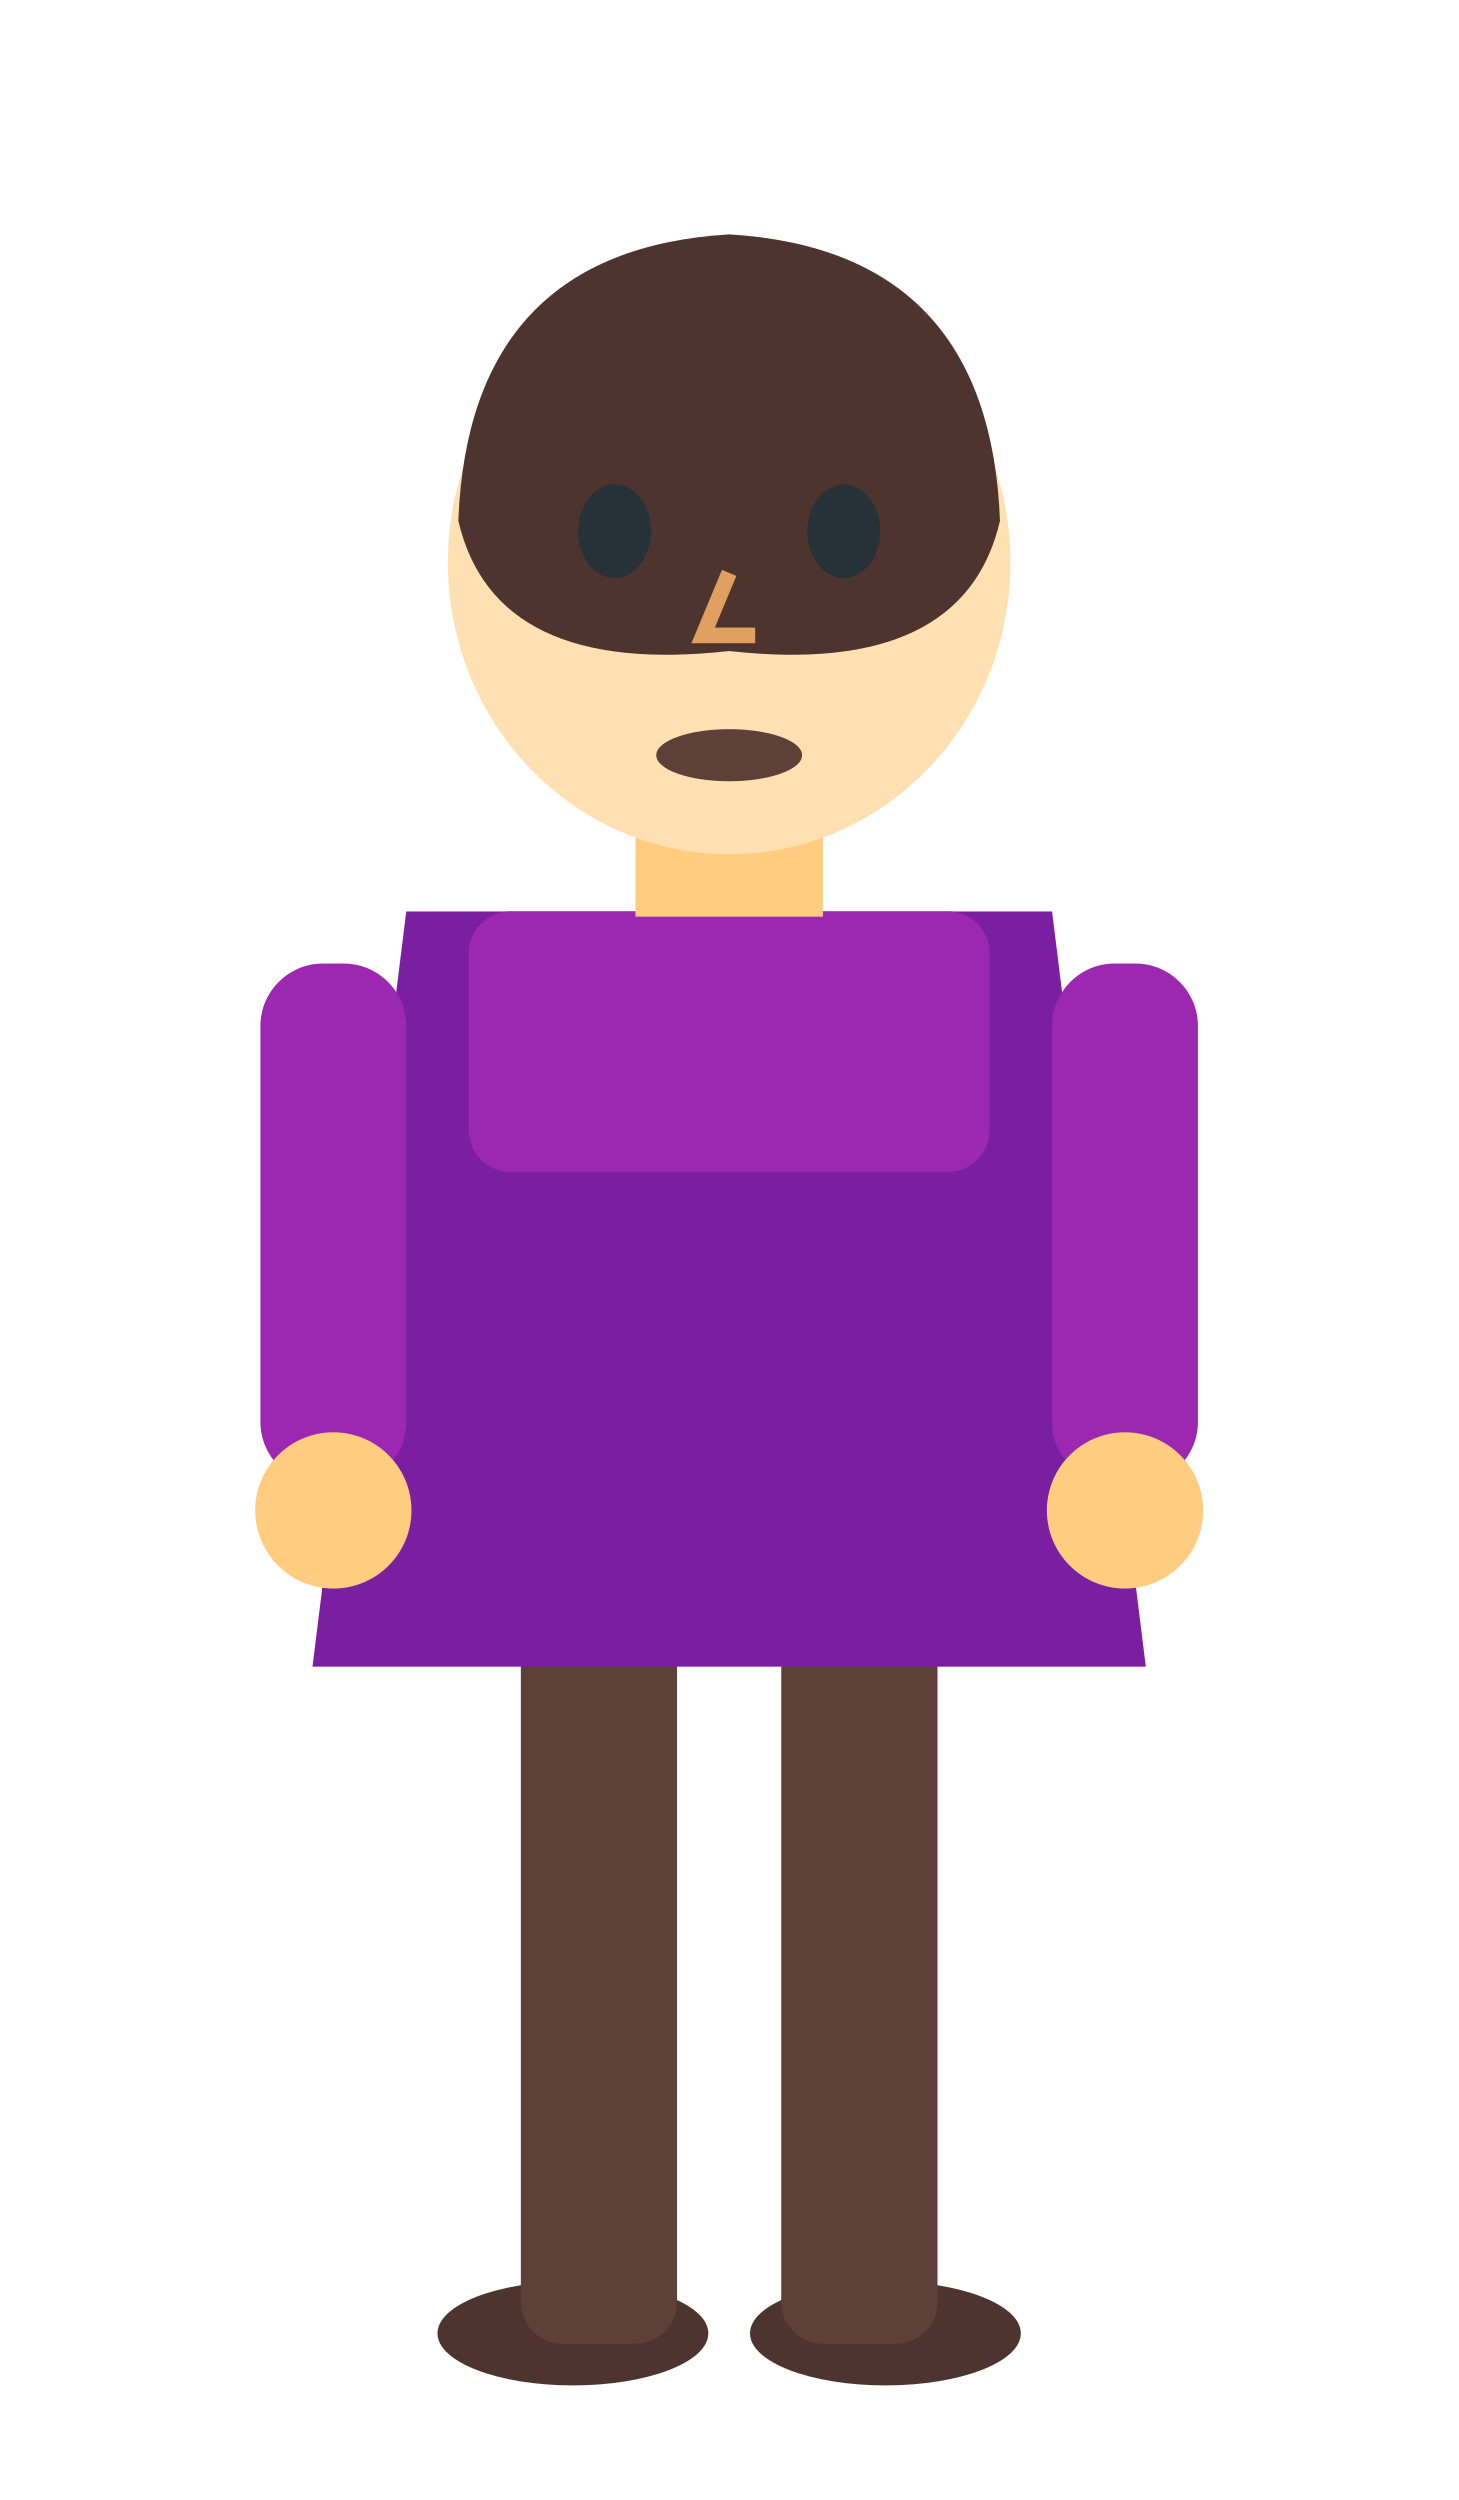
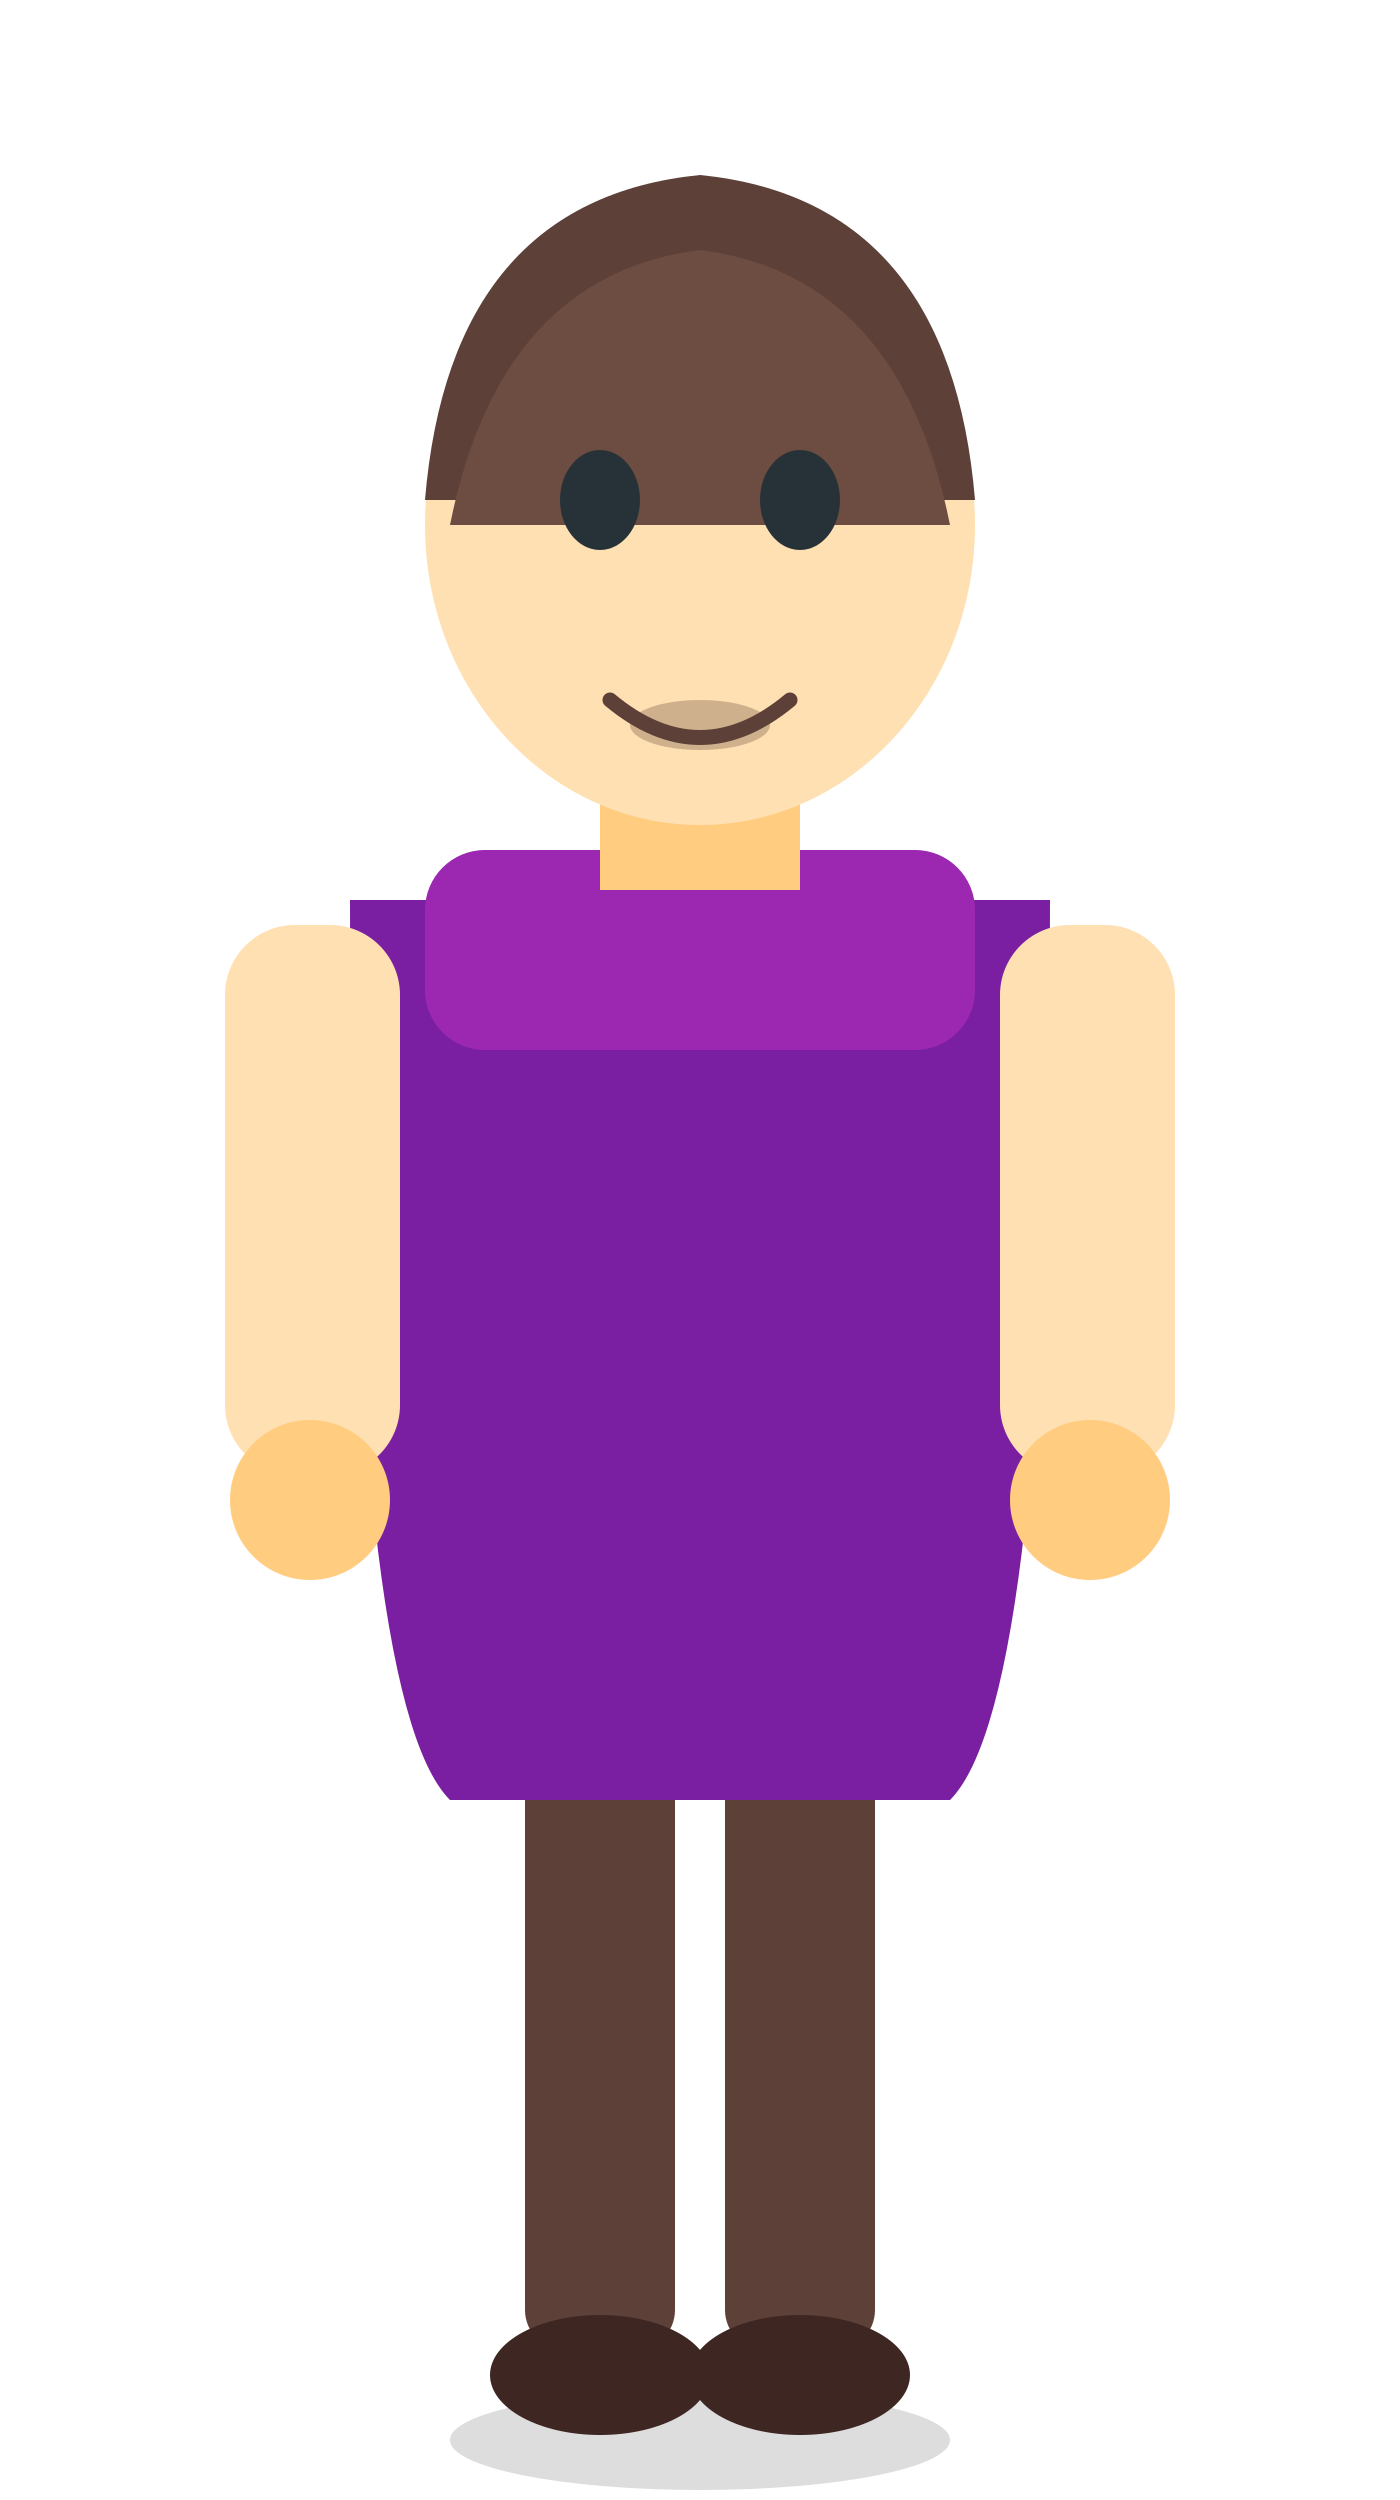
- <svg xmlns="http://www.w3.org/2000/svg" width="280" height="480" viewBox="0 0 280 480">
-   <g id="body">
-     <ellipse cx="110" cy="448" rx="26" ry="10" fill="#4E342E" />
-     <ellipse cx="170" cy="448" rx="26" ry="10" fill="#4E342E" />
-     <rect x="100" y="300" width="30" height="150" rx="8" fill="#5D4037" />
-     <rect x="150" y="300" width="30" height="150" rx="8" fill="#5D4037" />
-     <path d="M78,175 L202,175 L220,320 L60,320 Z" fill="#7B1FA2" />
-     <rect x="90" y="175" width="100" height="50" rx="8" fill="#9C27B0" />
-   </g>
+ <svg xmlns="http://www.w3.org/2000/svg" width="280" height="500" viewBox="0 0 280 500">
+   <ellipse cx="140" cy="488" rx="50" ry="10" fill="#00000022" />
+   <rect x="105" y="320" width="30" height="150" rx="8" fill="#5D4037" />
+   <rect x="145" y="320" width="30" height="150" rx="8" fill="#5D4037" />
+   <ellipse cx="120" cy="475" rx="22" ry="12" fill="#3E2723" />
+   <ellipse cx="160" cy="475" rx="22" ry="12" fill="#3E2723" />
+   <path d="M70 180 Q70 340 90 360 L190 360 Q210 340 210 180 Z" fill="#7B1FA2" />
+   <rect x="85" y="170" width="110" height="40" rx="12" fill="#9C27B0" />
  <g id="arm_l">
-     <rect x="50" y="185" width="28" height="100" rx="12" fill="#9C27B0" />
-     <circle cx="64" cy="290" r="15" fill="#FFCC80" />
+     <rect x="45" y="185" width="35" height="110" rx="14" fill="#FFE0B2" />
+     <circle cx="62" cy="300" r="16" fill="#FFCC80" />
  </g>
  <g id="arm_r">
-     <rect x="202" y="185" width="28" height="100" rx="12" fill="#9C27B0" />
-     <circle cx="216" cy="290" r="15" fill="#FFCC80" />
+     <rect x="200" y="185" width="35" height="110" rx="14" fill="#FFE0B2" />
+     <circle cx="218" cy="300" r="16" fill="#FFCC80" />
  </g>
+   <rect x="120" y="150" width="40" height="28" fill="#FFCC80" />
  <g id="head">
-     <rect x="122" y="148" width="36" height="28" fill="#FFCC80" />
-     <ellipse cx="140" cy="108" rx="54" ry="56" fill="#FFE0B2" />
-     <path d="M88,100 Q90,48 140,45 Q190,48 192,100 Q185,130 140,125 Q95,130 88,100" fill="#4E342E" />
-     <ellipse cx="118" cy="102" rx="7" ry="9" fill="#263238" />
-     <ellipse cx="162" cy="102" rx="7" ry="9" fill="#263238" />
-     <path d="M140,110 L135,122 L145,122" fill="none" stroke="#E0A060" stroke-width="3" />
+     <ellipse cx="140" cy="105" rx="55" ry="60" fill="#FFE0B2" />
+     <path d="M85 100 Q90 40 140 35 Q190 40 195 100" fill="#5D4037" />
+     <path d="M90 105 Q100 55 140 50 Q180 55 190 105" fill="#6D4C41" />
+     <ellipse cx="120" cy="100" rx="8" ry="10" fill="#263238" />
+     <ellipse cx="160" cy="100" rx="8" ry="10" fill="#263238" />
+     <path d="M122 140 Q140 155 158 140" fill="none" stroke="#5D4037" stroke-width="3" stroke-linecap="round" />
  </g>
  <g id="mouth">
-     <ellipse cx="140" cy="145" rx="14" ry="5" fill="#5D4037" />
+     <ellipse cx="140" cy="145" rx="14" ry="5" fill="#5D4037" opacity="0.3" />
  </g>
</svg>
